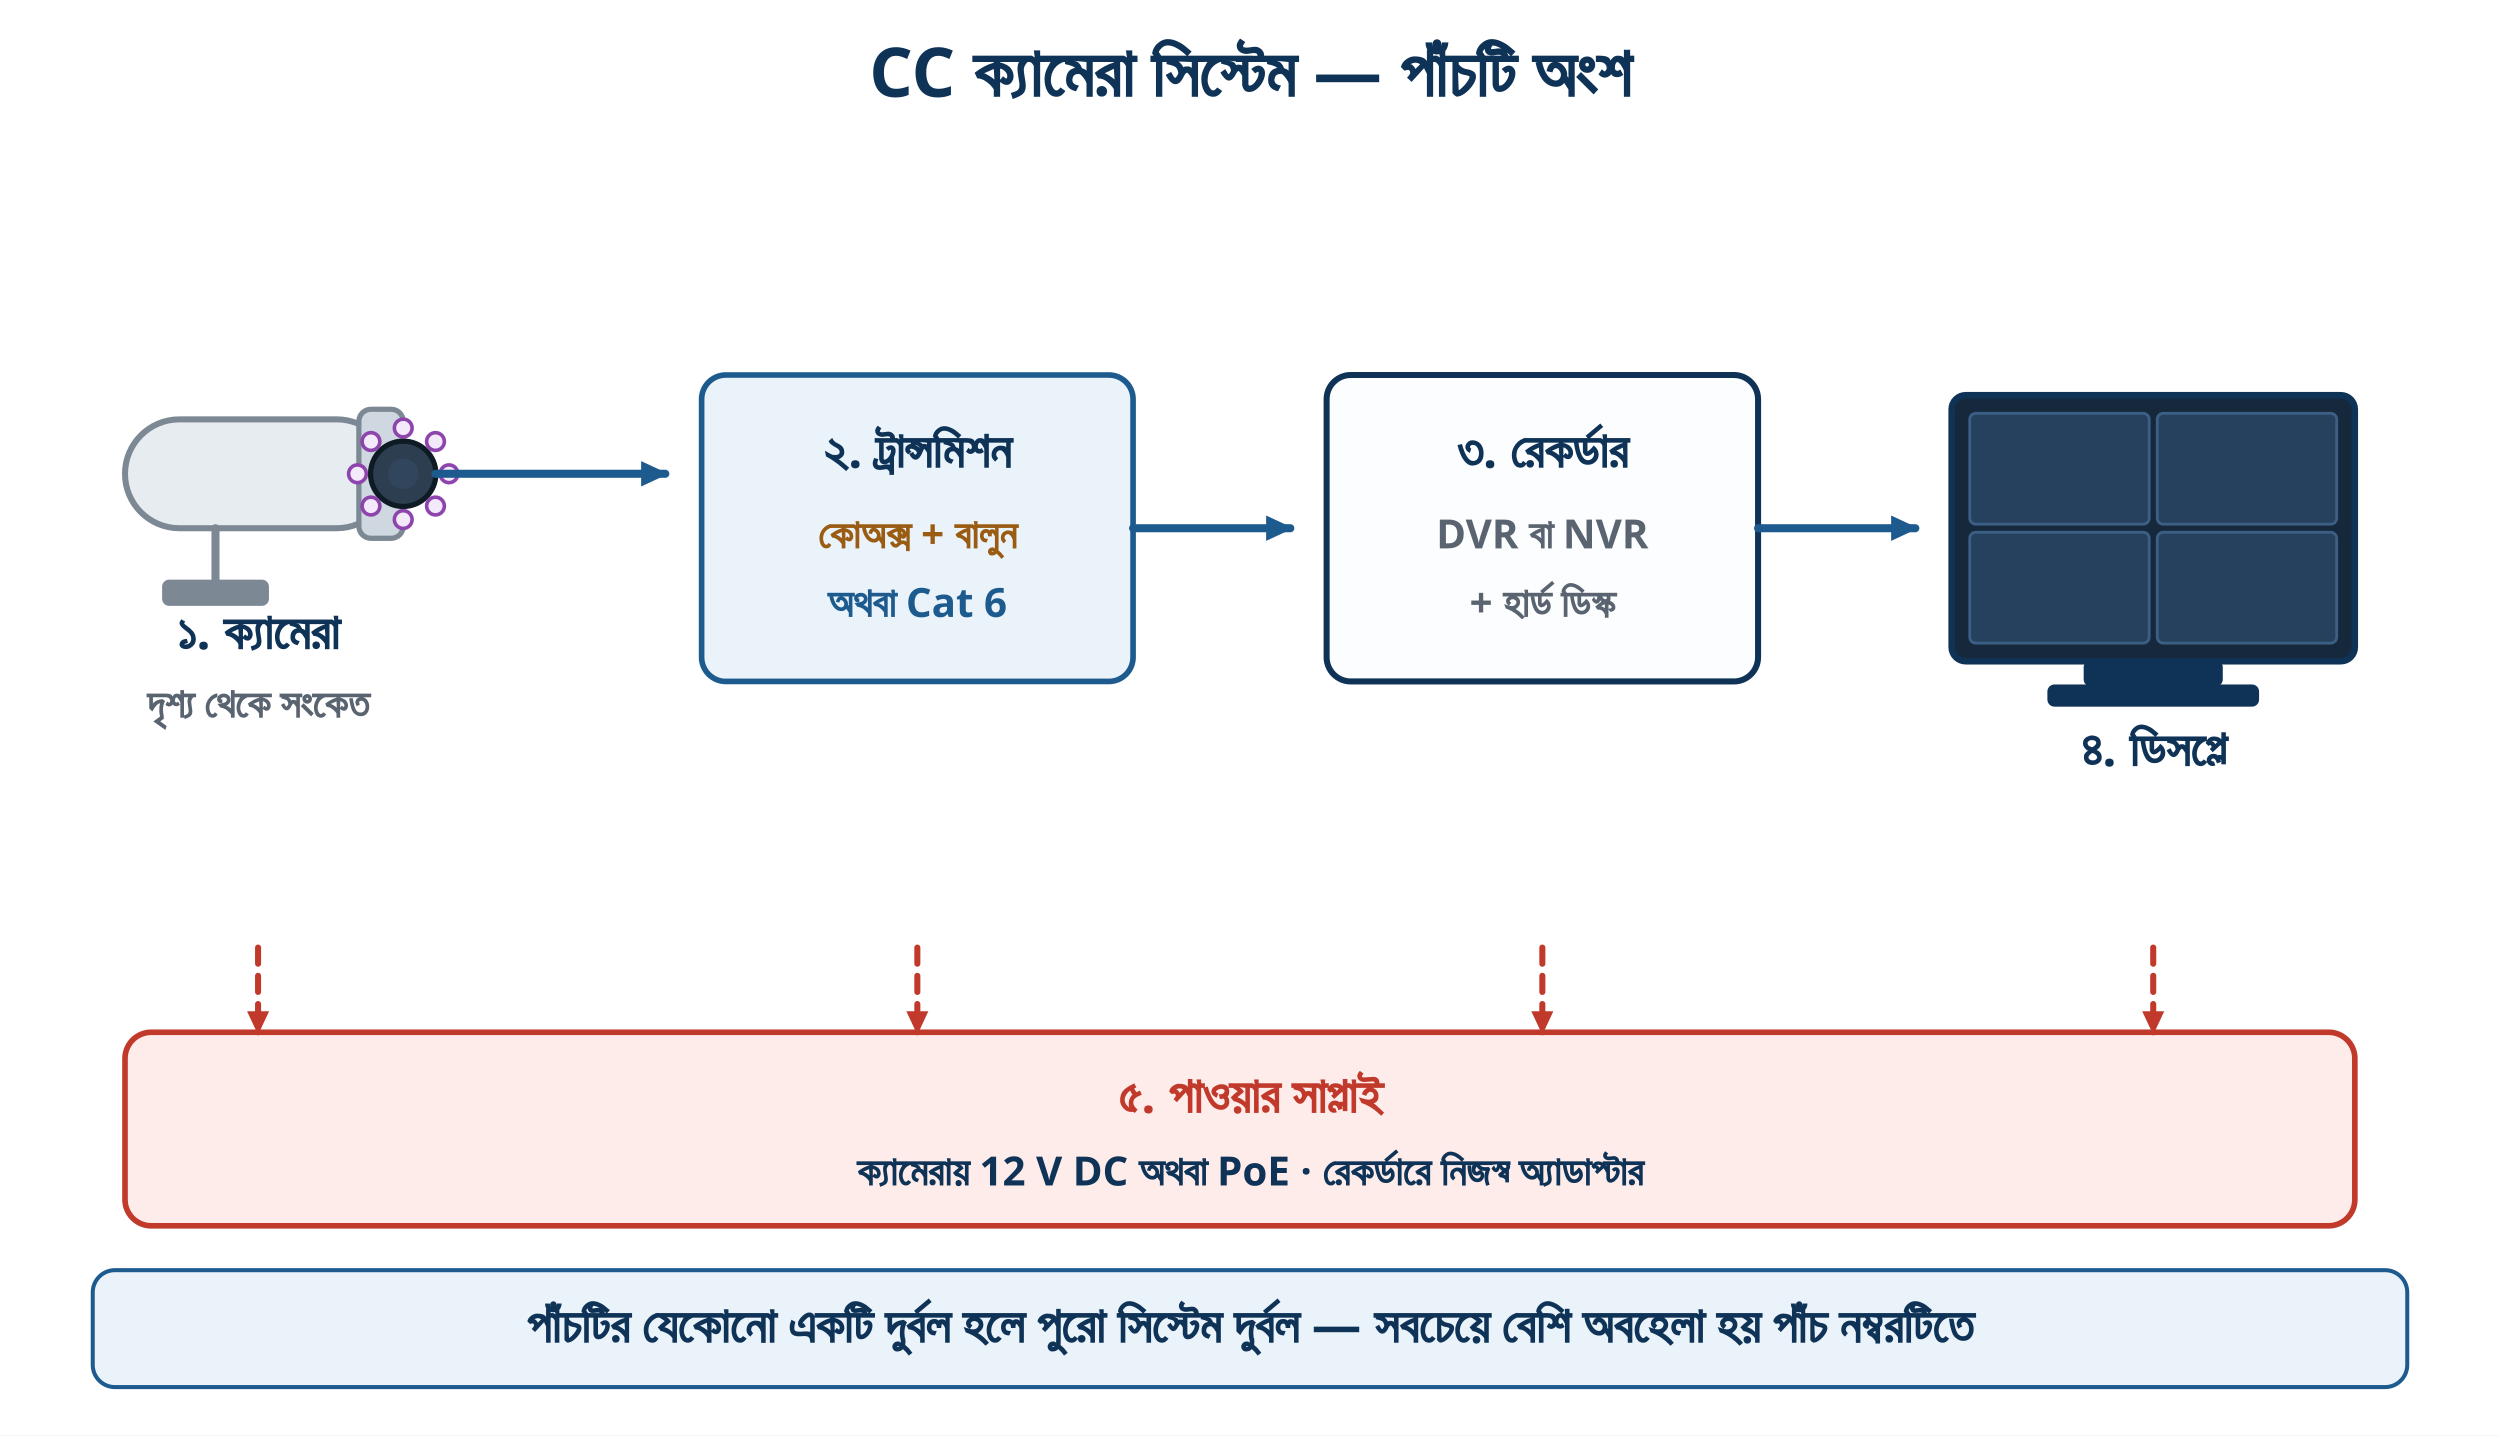
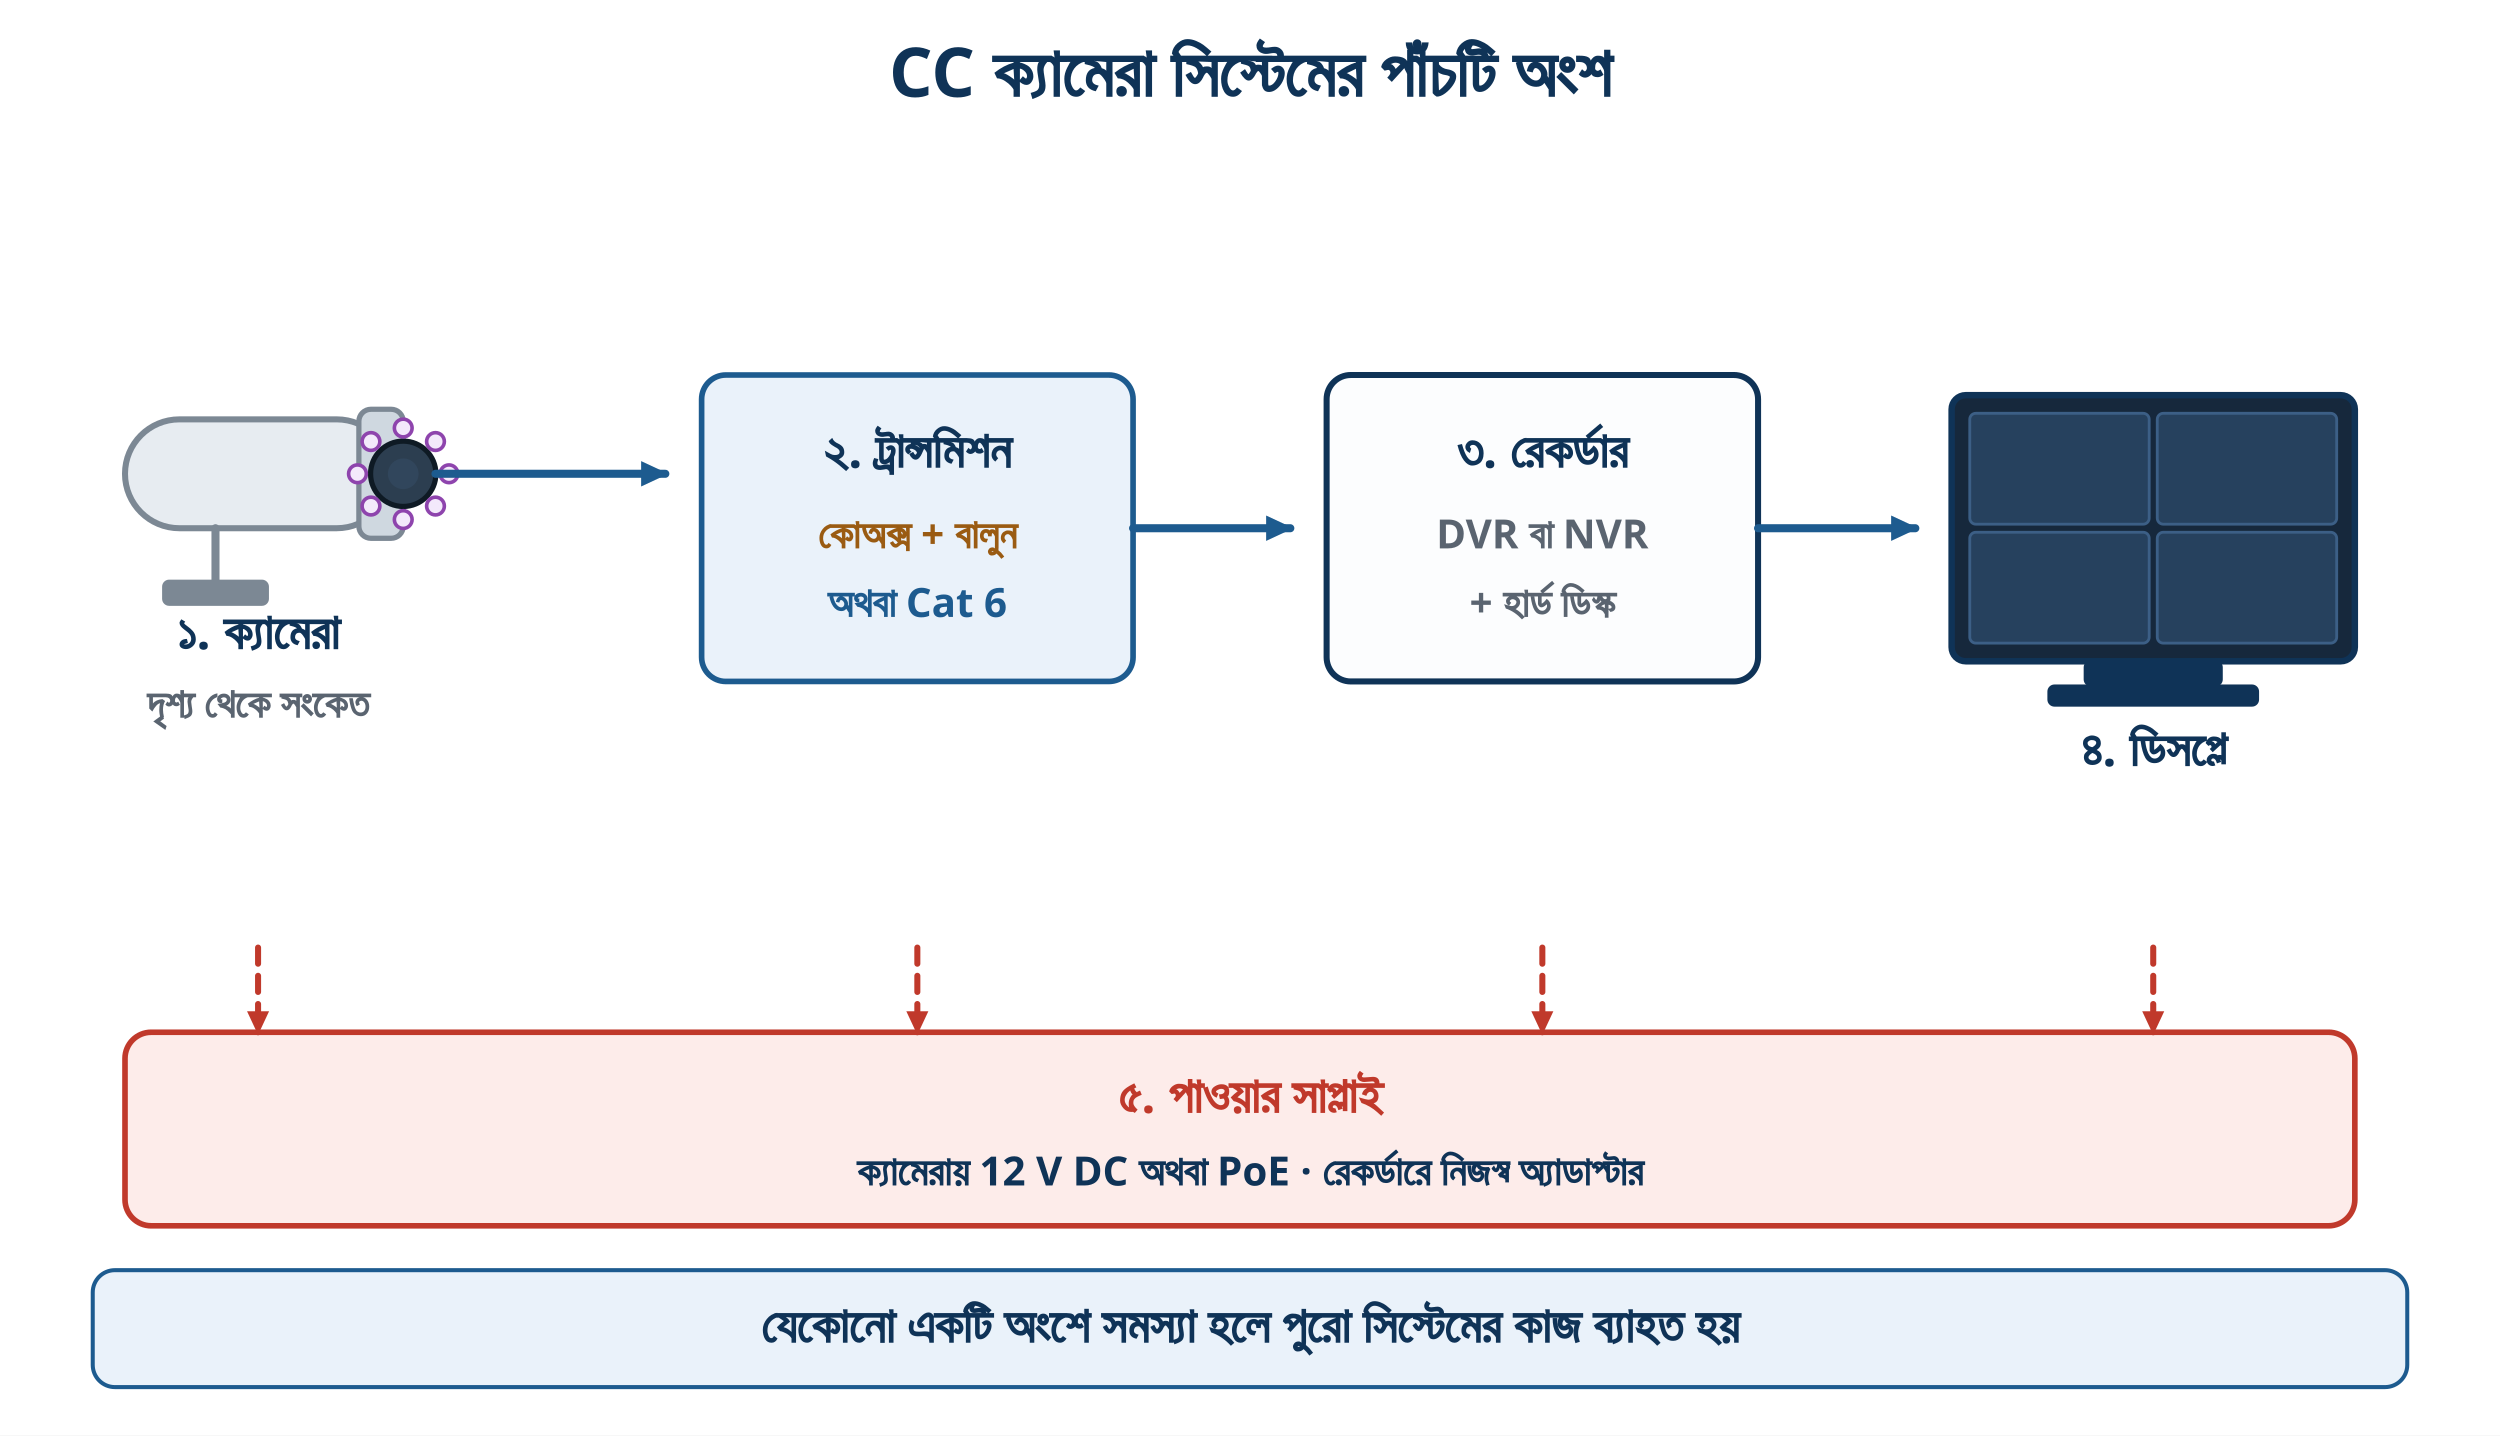
<svg xmlns="http://www.w3.org/2000/svg" width="1240" height="712" viewBox="0 0 1240 712">
  <defs>
    <marker id="arS" viewBox="0 0 10 10" refX="8.5" refY="5" markerUnits="userSpaceOnUse" markerWidth="15" markerHeight="15" orient="auto-start-reverse">
      <path d="M 0.5 0.8 L 9.5 5 L 0.5 9.2 z" fill="#1D5B8F" />
    </marker>
    <marker id="arP" viewBox="0 0 10 10" refX="8.5" refY="5" markerUnits="userSpaceOnUse" markerWidth="13" markerHeight="13" orient="auto-start-reverse">
      <path d="M 0.5 0.8 L 9.5 5 L 0.5 9.2 z" fill="#C0392B" />
    </marker>
  </defs>
  <rect width="1240" height="712" fill="#FFFFFF" />
-   <text x="620.0" y="48.0" font-family="Kalpurush" font-size="34" font-weight="700" fill="#0F3357" text-anchor="middle">CC ক্যামেরা সিস্টেম — পাঁচটি অংশ</text>
+   <text x="620.0" y="48.0" font-family="Kalpurush" font-size="34" font-weight="700" fill="#0F3357" text-anchor="middle">CC ক্যামেরা সিস্টেমের পাঁচটি অংশ</text>
  <rect x="62.0" y="208.0" width="132.0" height="54.0" rx="27.0" fill="#E7ECF1" stroke="#7C8894" stroke-width="3" />
  <rect x="178.0" y="203.0" width="22.0" height="64.0" rx="6" fill="#CFD8E0" stroke="#7C8894" stroke-width="2.6" />
  <circle cx="200.0" cy="235.0" r="16.2" fill="#2C3E50" stroke="#0E1A24" stroke-width="2.6" />
  <circle cx="200.0" cy="235.0" r="7.6" fill="#31465C" stroke="none" stroke-width="2" />
  <circle cx="222.7" cy="235.0" r="4.4" fill="#F3E9FB" stroke="#8E44AD" stroke-width="1.8" />
  <circle cx="216.0" cy="251.0" r="4.4" fill="#F3E9FB" stroke="#8E44AD" stroke-width="1.8" />
  <circle cx="200.0" cy="257.7" r="4.4" fill="#F3E9FB" stroke="#8E44AD" stroke-width="1.8" />
  <circle cx="184.0" cy="251.0" r="4.4" fill="#F3E9FB" stroke="#8E44AD" stroke-width="1.8" />
  <circle cx="177.3" cy="235.0" r="4.4" fill="#F3E9FB" stroke="#8E44AD" stroke-width="1.8" />
  <circle cx="184.0" cy="219.0" r="4.4" fill="#F3E9FB" stroke="#8E44AD" stroke-width="1.8" />
  <circle cx="200.0" cy="212.3" r="4.4" fill="#F3E9FB" stroke="#8E44AD" stroke-width="1.8" />
  <circle cx="216.0" cy="219.0" r="4.4" fill="#F3E9FB" stroke="#8E44AD" stroke-width="1.8" />
  <path d="M 106.88 262 L 106.88 288" fill="none" stroke="#7C8894" stroke-width="4" stroke-linecap="round" stroke-linejoin="round" />
  <rect x="80.9" y="288.0" width="52.0" height="12.0" rx="3" fill="#7C8894" stroke="#7C8894" stroke-width="1" />
  <text x="128.0" y="322.0" font-family="Kalpurush" font-size="24.5" font-weight="700" fill="#0F3357" text-anchor="middle">১. ক্যামেরা</text>
  <text x="128.0" y="356.0" font-family="Kalpurush" font-size="20" font-weight="700" fill="#5A6470" text-anchor="middle">দৃশ্য থেকে সংকেত</text>
  <path d="M 216 235 L 330 235" fill="none" stroke="#1D5B8F" stroke-width="4" stroke-linecap="round" stroke-linejoin="round" marker-end="url(#arS)" />
  <rect x="348.0" y="186.0" width="214.0" height="152.0" rx="12" fill="#EAF2FA" stroke="#1D5B8F" stroke-width="2.8" />
  <text x="455.0" y="232.0" font-family="Kalpurush" font-size="24.5" font-weight="700" fill="#0F3357" text-anchor="middle">২. ট্রান্সমিশন</text>
  <text x="455.0" y="272.0" font-family="Kalpurush" font-size="20" font-weight="700" fill="#9A5B12" text-anchor="middle">কোঅক্স + বালুন</text>
  <text x="455.0" y="306.0" font-family="Kalpurush" font-size="20" font-weight="700" fill="#1D5B8F" text-anchor="middle">অথবা Cat 6</text>
  <path d="M 562 262 L 640 262" fill="none" stroke="#1D5B8F" stroke-width="4" stroke-linecap="round" stroke-linejoin="round" marker-end="url(#arS)" />
  <rect x="658.0" y="186.0" width="214.0" height="152.0" rx="12" fill="#FCFDFE" stroke="#0F3357" stroke-width="3" />
  <text x="765.0" y="232.0" font-family="Kalpurush" font-size="24.5" font-weight="700" fill="#0F3357" text-anchor="middle">৩. রেকর্ডার</text>
  <text x="765.0" y="272.0" font-family="Kalpurush" font-size="20" font-weight="700" fill="#5A6470" text-anchor="middle">DVR বা NVR</text>
  <text x="765.0" y="306.0" font-family="Kalpurush" font-size="20" font-weight="700" fill="#5A6470" text-anchor="middle">+ হার্ড ডিস্ক</text>
  <path d="M 872 262 L 950 262" fill="none" stroke="#1D5B8F" stroke-width="4" stroke-linecap="round" stroke-linejoin="round" marker-end="url(#arS)" />
  <rect x="968.0" y="196.0" width="200.0" height="132.0" rx="7" fill="#16283C" stroke="#0F3357" stroke-width="3.2" />
  <rect x="977.0" y="205.0" width="89.0" height="55.0" rx="3" fill="#26415E" stroke="#3C5F86" stroke-width="1.4" />
  <rect x="1070.0" y="205.0" width="89.0" height="55.0" rx="3" fill="#26415E" stroke="#3C5F86" stroke-width="1.4" />
  <rect x="977.0" y="264.0" width="89.0" height="55.0" rx="3" fill="#26415E" stroke="#3C5F86" stroke-width="1.4" />
  <rect x="1070.0" y="264.0" width="89.0" height="55.0" rx="3" fill="#26415E" stroke="#3C5F86" stroke-width="1.4" />
  <rect x="1034.0" y="328.0" width="68.0" height="12.0" rx="3" fill="#0F3357" stroke="#0F3357" stroke-width="1" />
  <rect x="1016.0" y="340.0" width="104.0" height="10.0" rx="3" fill="#0F3357" stroke="#0F3357" stroke-width="1" />
  <text x="1068.0" y="380.0" font-family="Kalpurush" font-size="24.5" font-weight="700" fill="#0F3357" text-anchor="middle">৪. ডিসপ্লে</text>
  <rect x="62.0" y="512.0" width="1106.0" height="96.0" rx="13" fill="#FDECEA" stroke="#C0392B" stroke-width="2.8" />
  <text x="620.0" y="552.0" font-family="Kalpurush" font-size="24.5" font-weight="700" fill="#C0392B" text-anchor="middle">৫. পাওয়ার সাপ্লাই</text>
  <text x="620.0" y="588.0" font-family="Kalpurush" font-size="20" font-weight="700" fill="#0F3357" text-anchor="middle">ক্যামেরায় 12 V DC অথবা PoE  ·  রেকর্ডারে নিজস্ব অ্যাডাপ্টার</text>
  <path d="M 128 470 L 128 512" fill="none" stroke="#C0392B" stroke-width="3" stroke-linecap="round" stroke-linejoin="round" stroke-dasharray="8 6" marker-end="url(#arP)" />
  <path d="M 455 470 L 455 512" fill="none" stroke="#C0392B" stroke-width="3" stroke-linecap="round" stroke-linejoin="round" stroke-dasharray="8 6" marker-end="url(#arP)" />
  <path d="M 765 470 L 765 512" fill="none" stroke="#C0392B" stroke-width="3" stroke-linecap="round" stroke-linejoin="round" stroke-dasharray="8 6" marker-end="url(#arP)" />
  <path d="M 1068 470 L 1068 512" fill="none" stroke="#C0392B" stroke-width="3" stroke-linecap="round" stroke-linejoin="round" stroke-dasharray="8 6" marker-end="url(#arP)" />
  <rect x="46.0" y="630.0" width="1148.0" height="58.0" rx="11" fill="#EAF2FA" stroke="#1D5B8F" stroke-width="2" />
-   <text x="620.0" y="666.0" font-family="Kalpurush" font-size="24.5" font-weight="700" fill="#0F3357" text-anchor="middle">পাঁচটির যেকোনো একটি দুর্বল হলে পুরো সিস্টেম দুর্বল — সবচেয়ে বেশি অবহেলা হয় পাঁচ নম্বরটিতে</text>
+   <text x="620.0" y="666.0" font-family="Kalpurush" font-size="24.5" font-weight="700" fill="#0F3357" text-anchor="middle">যেকোনো একটি অংশে সমস্যা হলে পুরো সিস্টেমের কাজ ব্যাহত হয়</text>
</svg>
